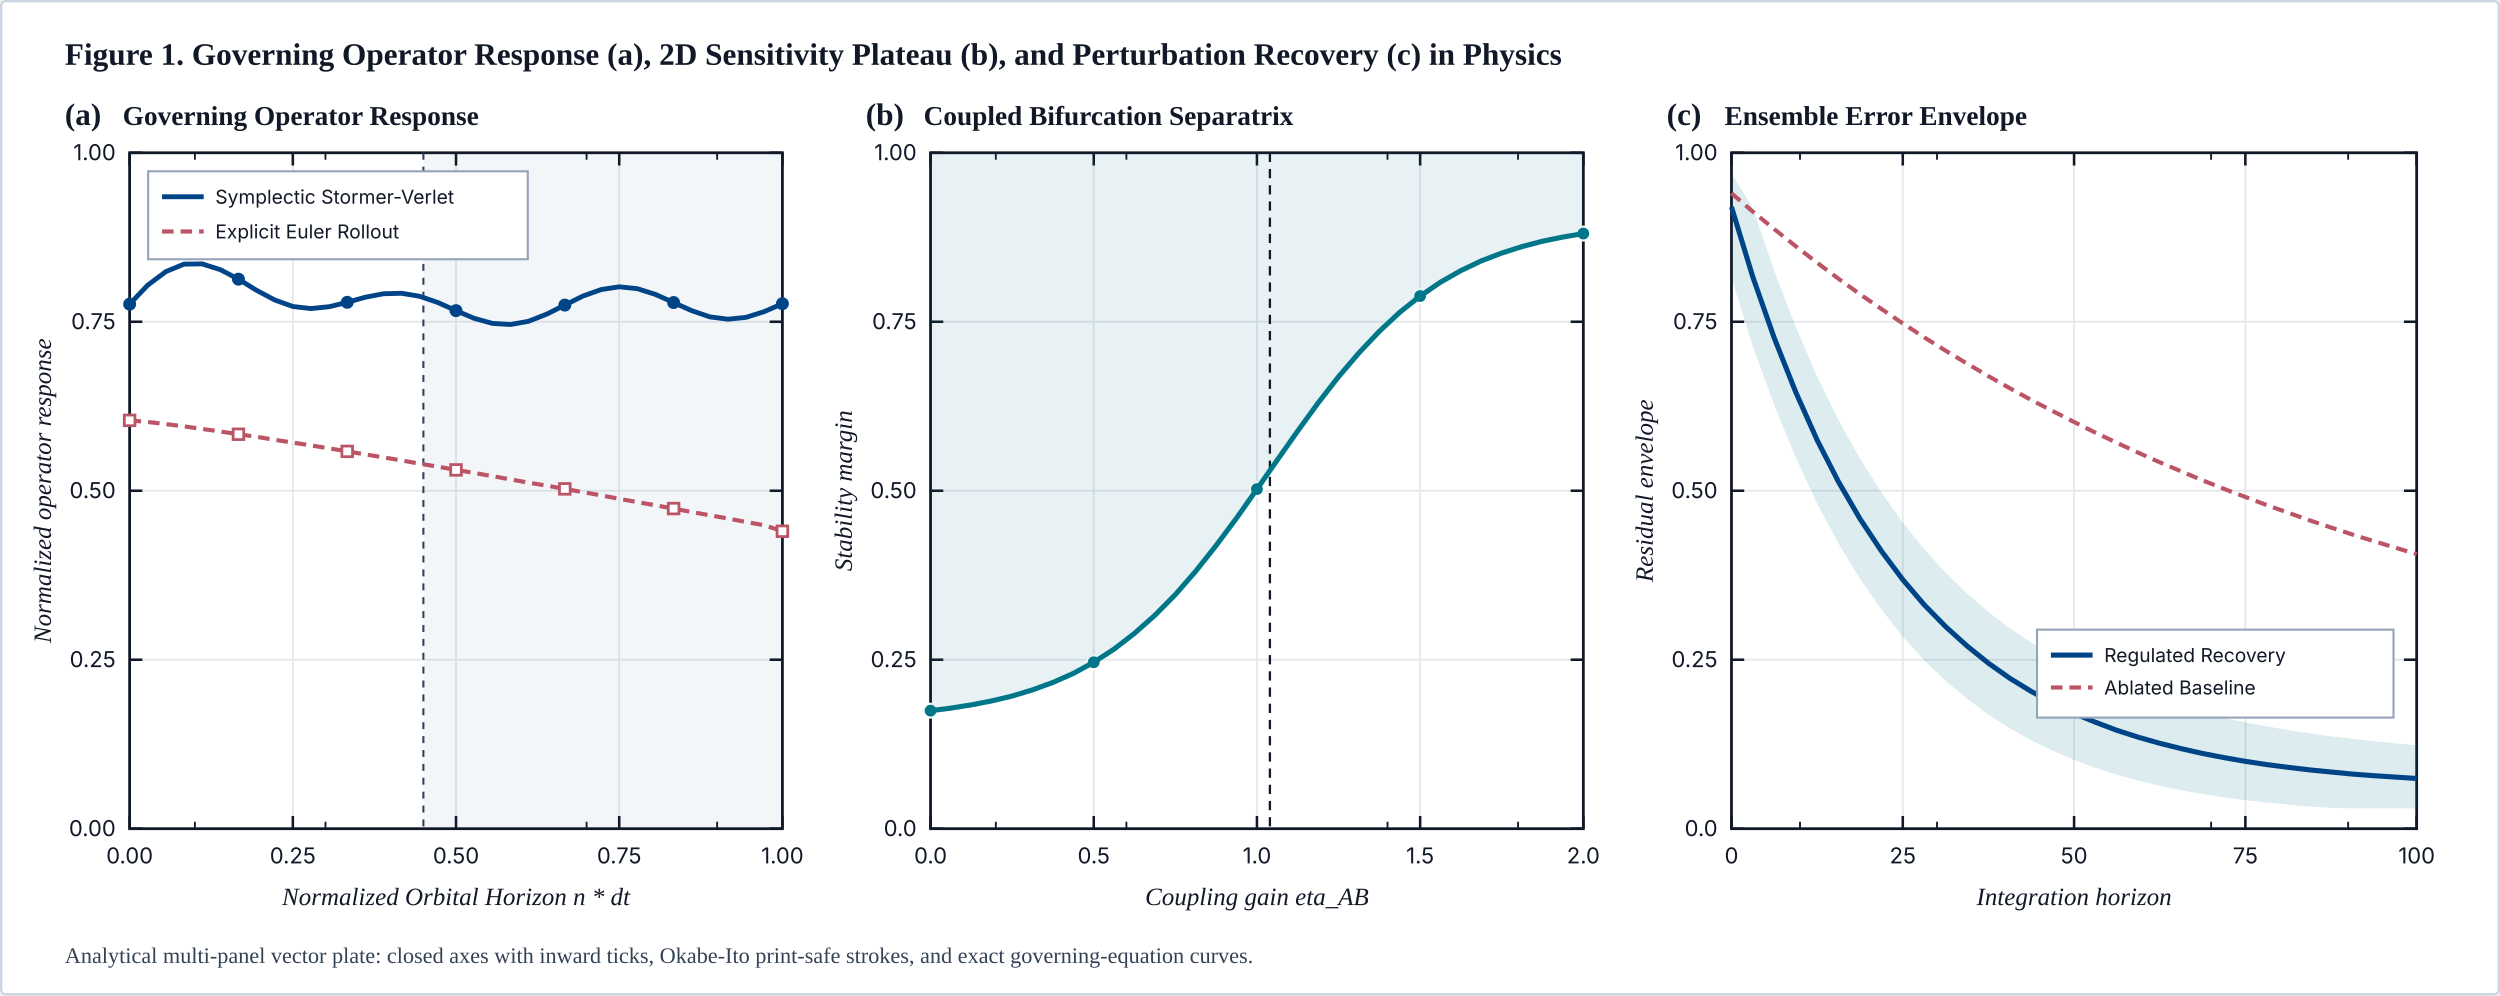
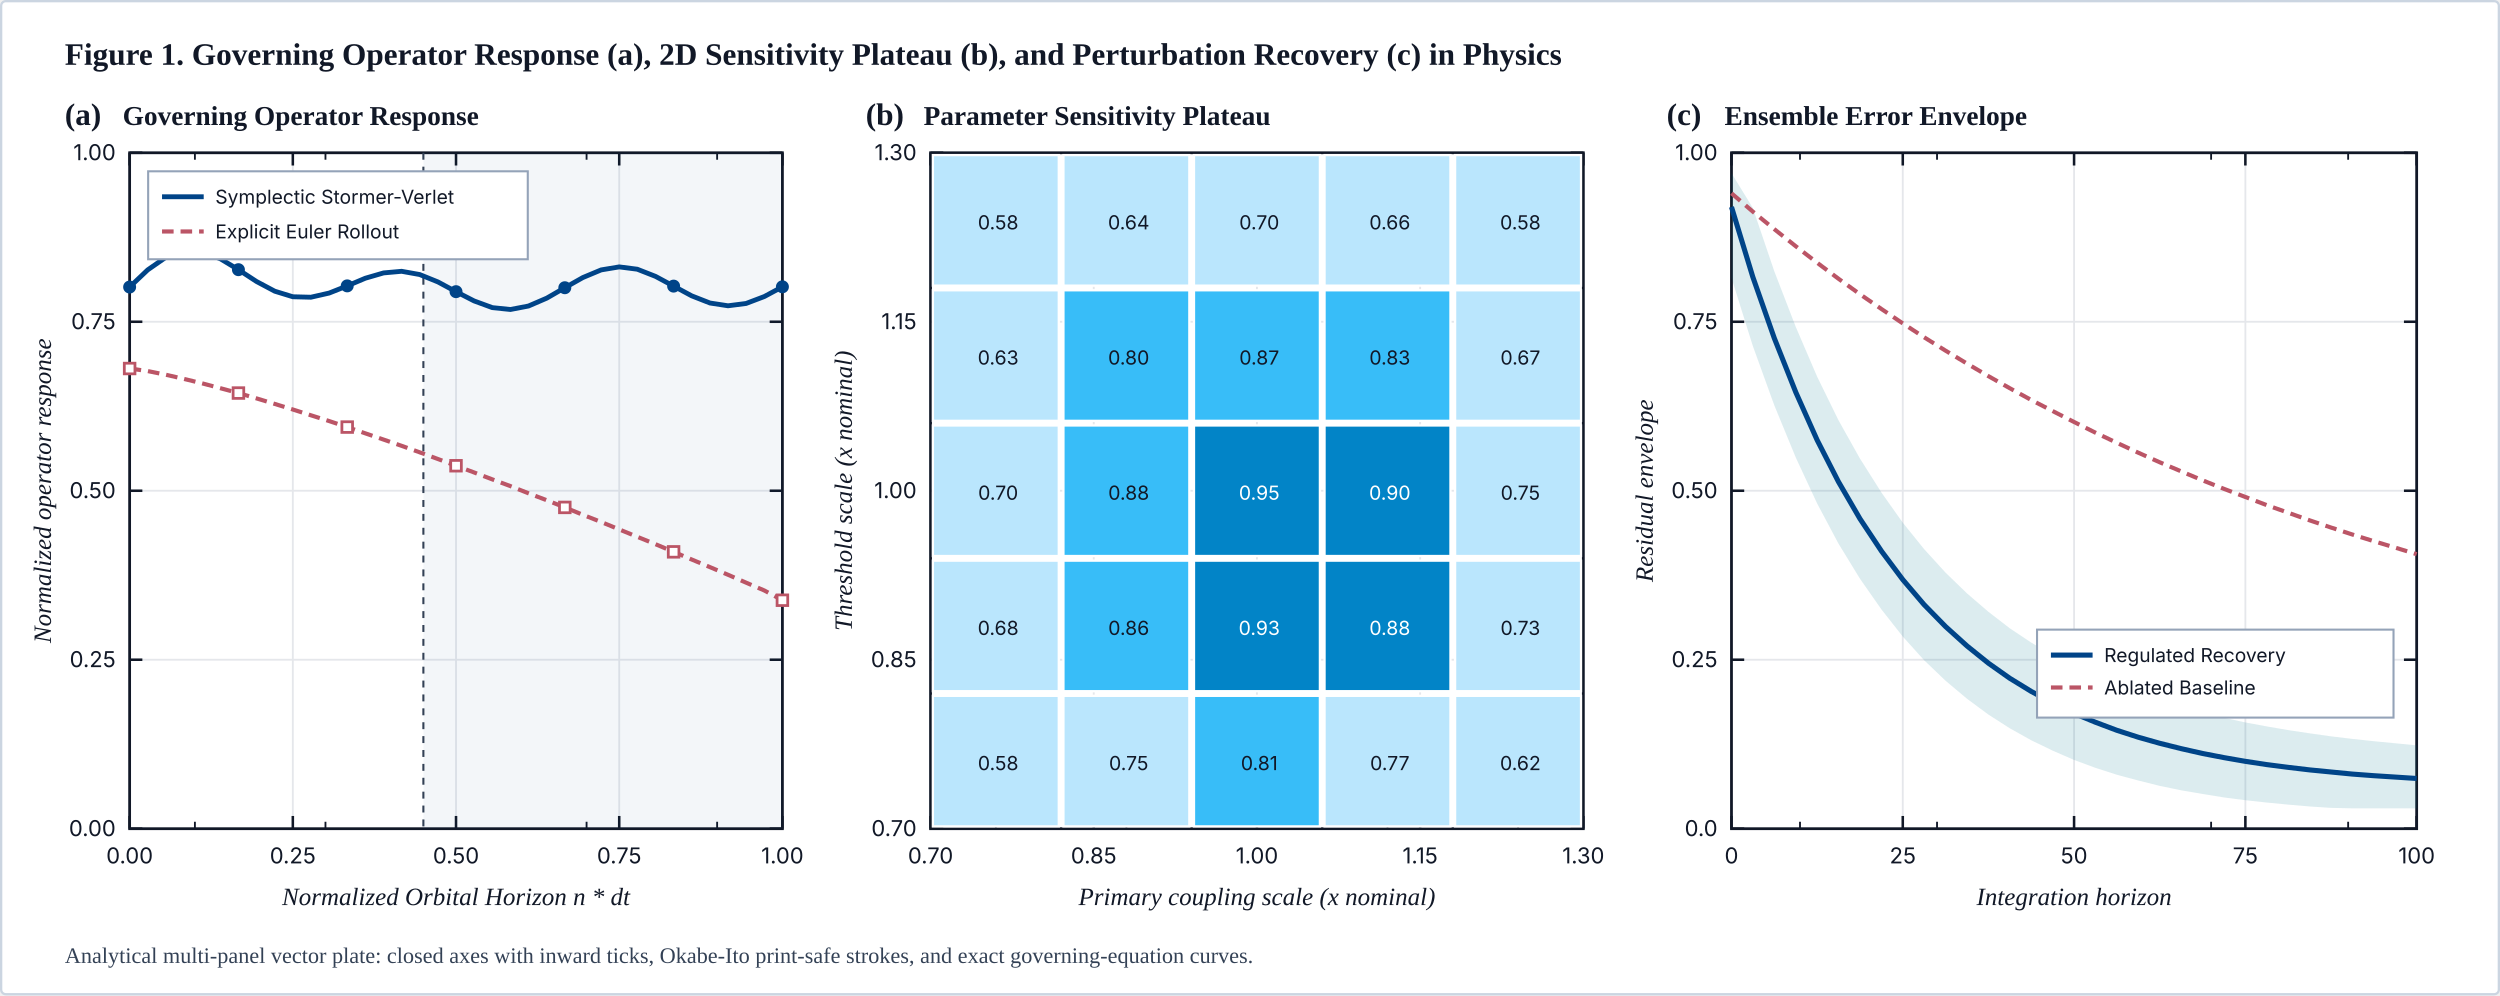
<svg xmlns="http://www.w3.org/2000/svg" viewBox="0 0 1080 430" width="1080" height="430" role="img" data-figure-style="journal-multipanel">
  <rect x="0.5" y="0.5" width="1079" height="429" rx="2" fill="#ffffff" stroke="#cbd5e1" stroke-width="1" />
  <text x="28" y="28" fill="#111827" font-family="Georgia, 'Times New Roman', serif" font-size="13.5" font-weight="700">Figure 1. Governing Operator Response (a), 2D Sensitivity Plateau (b), and Perturbation Recovery (c) in Physics</text>
  <text x="28.0" y="54.0" fill="#111827" font-family="Georgia, 'Times New Roman', serif" font-size="13.5" font-weight="700">(a)</text>
  <text x="53.0" y="54.0" fill="#111827" font-family="Georgia, 'Times New Roman', serif" font-size="11.8" font-weight="600">Governing Operator Response</text>
  <line x1="56.0" y1="358.0" x2="338.0" y2="358.0" stroke="#e5e7eb" stroke-width="0.8" />
  <line x1="56.0" y1="285.0" x2="338.0" y2="285.0" stroke="#e5e7eb" stroke-width="0.8" />
  <line x1="56.0" y1="212.0" x2="338.0" y2="212.0" stroke="#e5e7eb" stroke-width="0.8" />
  <line x1="56.0" y1="139.0" x2="338.0" y2="139.0" stroke="#e5e7eb" stroke-width="0.8" />
  <line x1="56.0" y1="66.0" x2="338.0" y2="66.0" stroke="#e5e7eb" stroke-width="0.8" />
  <line x1="56.0" y1="66.0" x2="56.0" y2="358.0" stroke="#e5e7eb" stroke-width="0.8" />
  <line x1="126.5" y1="66.0" x2="126.5" y2="358.0" stroke="#e5e7eb" stroke-width="0.8" />
  <line x1="197.0" y1="66.0" x2="197.0" y2="358.0" stroke="#e5e7eb" stroke-width="0.8" />
  <line x1="267.5" y1="66.0" x2="267.5" y2="358.0" stroke="#e5e7eb" stroke-width="0.8" />
  <line x1="338.0" y1="66.0" x2="338.0" y2="358.0" stroke="#e5e7eb" stroke-width="0.8" />
  <rect x="56.0" y="66.0" width="282.0" height="292.0" fill="none" stroke="#111827" stroke-width="1.2" />
  <line x1="56.0" y1="358.0" x2="56.0" y2="352.5" stroke="#111827" stroke-width="1.1" />
  <line x1="56.0" y1="66.0" x2="56.0" y2="71.5" stroke="#111827" stroke-width="1.1" />
  <text x="56.0" y="373.0" text-anchor="middle" fill="#111827" font-family="Inter, 'Helvetica Neue', Arial, sans-serif" font-size="9.5">0.00</text>
  <line x1="126.5" y1="358.0" x2="126.5" y2="352.5" stroke="#111827" stroke-width="1.1" />
  <line x1="126.5" y1="66.0" x2="126.5" y2="71.5" stroke="#111827" stroke-width="1.1" />
  <text x="126.5" y="373.0" text-anchor="middle" fill="#111827" font-family="Inter, 'Helvetica Neue', Arial, sans-serif" font-size="9.5">0.25</text>
  <line x1="197.0" y1="358.0" x2="197.0" y2="352.5" stroke="#111827" stroke-width="1.1" />
  <line x1="197.0" y1="66.0" x2="197.0" y2="71.5" stroke="#111827" stroke-width="1.1" />
  <text x="197.0" y="373.0" text-anchor="middle" fill="#111827" font-family="Inter, 'Helvetica Neue', Arial, sans-serif" font-size="9.5">0.50</text>
  <line x1="267.5" y1="358.0" x2="267.5" y2="352.5" stroke="#111827" stroke-width="1.1" />
  <line x1="267.5" y1="66.0" x2="267.5" y2="71.5" stroke="#111827" stroke-width="1.1" />
  <text x="267.5" y="373.0" text-anchor="middle" fill="#111827" font-family="Inter, 'Helvetica Neue', Arial, sans-serif" font-size="9.5">0.75</text>
  <line x1="338.0" y1="358.0" x2="338.0" y2="352.5" stroke="#111827" stroke-width="1.1" />
  <line x1="338.0" y1="66.0" x2="338.0" y2="71.5" stroke="#111827" stroke-width="1.1" />
  <text x="338.0" y="373.0" text-anchor="middle" fill="#111827" font-family="Inter, 'Helvetica Neue', Arial, sans-serif" font-size="9.5">1.00</text>
  <line x1="84.2" y1="358.0" x2="84.2" y2="355.0" stroke="#111827" stroke-width="0.8" />
  <line x1="84.2" y1="66.0" x2="84.2" y2="69.0" stroke="#111827" stroke-width="0.8" />
  <line x1="140.6" y1="358.0" x2="140.6" y2="355.0" stroke="#111827" stroke-width="0.8" />
  <line x1="140.6" y1="66.0" x2="140.6" y2="69.0" stroke="#111827" stroke-width="0.8" />
  <line x1="197.0" y1="358.0" x2="197.0" y2="355.0" stroke="#111827" stroke-width="0.8" />
  <line x1="197.0" y1="66.0" x2="197.0" y2="69.0" stroke="#111827" stroke-width="0.8" />
  <line x1="253.4" y1="358.0" x2="253.4" y2="355.0" stroke="#111827" stroke-width="0.8" />
  <line x1="253.4" y1="66.0" x2="253.4" y2="69.0" stroke="#111827" stroke-width="0.8" />
  <line x1="309.8" y1="358.0" x2="309.8" y2="355.0" stroke="#111827" stroke-width="0.8" />
  <line x1="309.8" y1="66.0" x2="309.8" y2="69.0" stroke="#111827" stroke-width="0.8" />
  <line x1="56.0" y1="358.0" x2="61.5" y2="358.0" stroke="#111827" stroke-width="1.1" />
  <line x1="338.0" y1="358.0" x2="332.5" y2="358.0" stroke="#111827" stroke-width="1.1" />
  <text x="50.0" y="361.2" text-anchor="end" fill="#111827" font-family="Inter, 'Helvetica Neue', Arial, sans-serif" font-size="9.5">0.00</text>
  <line x1="56.0" y1="285.0" x2="61.5" y2="285.0" stroke="#111827" stroke-width="1.1" />
  <line x1="338.0" y1="285.0" x2="332.5" y2="285.0" stroke="#111827" stroke-width="1.1" />
  <text x="50.0" y="288.2" text-anchor="end" fill="#111827" font-family="Inter, 'Helvetica Neue', Arial, sans-serif" font-size="9.5">0.25</text>
  <line x1="56.0" y1="212.0" x2="61.5" y2="212.0" stroke="#111827" stroke-width="1.1" />
  <line x1="338.0" y1="212.0" x2="332.5" y2="212.0" stroke="#111827" stroke-width="1.1" />
  <text x="50.0" y="215.2" text-anchor="end" fill="#111827" font-family="Inter, 'Helvetica Neue', Arial, sans-serif" font-size="9.5">0.50</text>
  <line x1="56.0" y1="139.0" x2="61.5" y2="139.0" stroke="#111827" stroke-width="1.1" />
  <line x1="338.0" y1="139.0" x2="332.5" y2="139.0" stroke="#111827" stroke-width="1.1" />
  <text x="50.0" y="142.2" text-anchor="end" fill="#111827" font-family="Inter, 'Helvetica Neue', Arial, sans-serif" font-size="9.5">0.75</text>
  <line x1="56.0" y1="66.0" x2="61.5" y2="66.0" stroke="#111827" stroke-width="1.1" />
  <line x1="338.0" y1="66.0" x2="332.5" y2="66.0" stroke="#111827" stroke-width="1.1" />
  <text x="50.0" y="69.2" text-anchor="end" fill="#111827" font-family="Inter, 'Helvetica Neue', Arial, sans-serif" font-size="9.5">1.00</text>
  <text x="197.0" y="391.0" text-anchor="middle" fill="#111827" font-family="Georgia, 'Times New Roman', serif" font-size="10.8" font-style="italic">Normalized Orbital Horizon n * dt</text>
  <text x="22.0" y="212.0" text-anchor="middle" transform="rotate(-90 22.0 212.0)" fill="#111827" font-family="Georgia, 'Times New Roman', serif" font-size="10.8" font-style="italic">Normalized operator response</text>
  <rect x="182.9" y="66.0" width="155.1" height="292.0" fill="#004488" fill-opacity="0.05" />
  <line x1="182.9" y1="66.0" x2="182.9" y2="358.0" stroke="#334155" stroke-width="0.9" stroke-dasharray="3 3" />
-   <path d="M56.0,131.4 L63.8,123.2 L71.7,117.3 L79.5,114.1 L87.3,114.0 L95.2,116.5 L103.0,120.6 L110.8,125.4 L118.7,129.6 L126.5,132.4 L134.3,133.3 L142.2,132.5 L150.0,130.6 L157.8,128.4 L165.7,126.9 L173.5,126.7 L181.3,128.0 L189.2,130.7 L197.0,134.2 L204.8,137.5 L212.7,139.7 L220.5,140.2 L228.3,138.8 L236.2,135.7 L244.0,131.8 L251.8,127.9 L259.7,125.1 L267.5,123.9 L275.3,124.7 L283.2,127.2 L291.0,130.7 L298.8,134.2 L306.7,136.9 L314.5,137.9 L322.3,137.1 L330.2,134.6 L338.0,131.2" fill="none" stroke="#004488" stroke-width="2.1" />
-   <path d="M56.0,181.6 L63.8,182.3 L71.7,183.2 L79.5,184.2 L87.3,185.3 L95.2,186.4 L103.0,187.6 L110.8,188.7 L118.7,190.0 L126.5,191.2 L134.3,192.4 L142.2,193.7 L150.0,195.0 L157.8,196.3 L165.7,197.6 L173.5,198.9 L181.3,200.3 L189.2,201.6 L197.0,203.0 L204.8,204.3 L212.7,205.7 L220.5,207.1 L228.3,208.5 L236.2,209.8 L244.0,211.2 L251.8,212.6 L259.7,214.0 L267.5,215.5 L275.3,216.9 L283.2,218.3 L291.0,219.7 L298.8,221.2 L306.7,222.6 L314.5,224.0 L322.3,225.5 L330.2,226.9 L338.0,229.5" fill="none" stroke="#bb5566" stroke-width="1.8" stroke-dasharray="5 3" />
-   <circle cx="56.0" cy="131.4" r="2.8" fill="#004488" />
-   <rect x="53.7" y="179.3" width="4.6" height="4.6" fill="#ffffff" stroke="#bb5566" stroke-width="1.2" />
-   <circle cx="103.0" cy="120.6" r="2.8" fill="#004488" />
-   <rect x="100.7" y="185.3" width="4.6" height="4.6" fill="#ffffff" stroke="#bb5566" stroke-width="1.2" />
-   <circle cx="150.0" cy="130.6" r="2.8" fill="#004488" />
-   <rect x="147.7" y="192.7" width="4.6" height="4.6" fill="#ffffff" stroke="#bb5566" stroke-width="1.2" />
-   <circle cx="197.0" cy="134.2" r="2.8" fill="#004488" />
-   <rect x="194.7" y="200.7" width="4.6" height="4.6" fill="#ffffff" stroke="#bb5566" stroke-width="1.2" />
-   <circle cx="244.0" cy="131.8" r="2.8" fill="#004488" />
-   <rect x="241.7" y="208.9" width="4.6" height="4.6" fill="#ffffff" stroke="#bb5566" stroke-width="1.2" />
-   <circle cx="291.0" cy="130.7" r="2.8" fill="#004488" />
-   <rect x="288.7" y="217.4" width="4.6" height="4.6" fill="#ffffff" stroke="#bb5566" stroke-width="1.2" />
-   <circle cx="338.0" cy="131.2" r="2.8" fill="#004488" />
-   <rect x="335.7" y="227.2" width="4.6" height="4.6" fill="#ffffff" stroke="#bb5566" stroke-width="1.2" />
+   <path d="M56.0,124.0 L63.8,116.6 L71.7,111.1 L79.5,108.5 L87.3,108.8 L95.2,111.8 L103.0,116.5 L110.8,121.6 L118.7,125.8 L126.5,128.2 L134.3,128.4 L142.2,126.6 L150.0,123.5 L157.8,120.2 L165.7,117.9 L173.5,117.2 L181.3,118.6 L189.2,121.8 L197.0,126.0 L204.8,130.0 L212.7,132.9 L220.5,133.7 L228.3,132.2 L236.2,128.8 L244.0,124.3 L251.8,119.9 L259.7,116.6 L267.5,115.3 L275.3,116.3 L283.2,119.4 L291.0,123.6 L298.8,127.8 L306.7,130.9 L314.5,132.1 L322.3,131.1 L330.2,128.1 L338.0,123.9" fill="none" stroke="#004488" stroke-width="2.1" />
+   <path d="M56.0,159.2 L63.8,160.3 L71.7,161.9 L79.5,163.7 L87.3,165.6 L95.2,167.7 L103.0,169.8 L110.8,172.1 L118.7,174.5 L126.5,176.9 L134.3,179.4 L142.2,181.9 L150.0,184.5 L157.8,187.2 L165.7,189.9 L173.5,192.6 L181.3,195.4 L189.2,198.3 L197.0,201.2 L204.8,204.1 L212.7,207.1 L220.5,210.0 L228.3,213.1 L236.2,216.1 L244.0,219.2 L251.8,222.4 L259.7,225.5 L267.5,228.7 L275.3,231.9 L283.2,235.1 L291.0,238.4 L298.8,241.7 L306.7,245.0 L314.5,248.3 L322.3,251.7 L330.2,255.1 L338.0,259.3" fill="none" stroke="#bb5566" stroke-width="1.8" stroke-dasharray="5 3" />
+   <circle cx="56.0" cy="124.0" r="2.8" fill="#004488" />
+   <rect x="53.7" y="156.9" width="4.6" height="4.6" fill="#ffffff" stroke="#bb5566" stroke-width="1.2" />
+   <circle cx="103.0" cy="116.5" r="2.8" fill="#004488" />
+   <rect x="100.7" y="167.5" width="4.6" height="4.6" fill="#ffffff" stroke="#bb5566" stroke-width="1.2" />
+   <circle cx="150.0" cy="123.5" r="2.8" fill="#004488" />
+   <rect x="147.7" y="182.2" width="4.6" height="4.6" fill="#ffffff" stroke="#bb5566" stroke-width="1.2" />
+   <circle cx="197.0" cy="126.0" r="2.8" fill="#004488" />
+   <rect x="194.7" y="198.9" width="4.6" height="4.6" fill="#ffffff" stroke="#bb5566" stroke-width="1.2" />
+   <circle cx="244.0" cy="124.3" r="2.8" fill="#004488" />
+   <rect x="241.7" y="216.9" width="4.6" height="4.6" fill="#ffffff" stroke="#bb5566" stroke-width="1.2" />
+   <circle cx="291.0" cy="123.6" r="2.8" fill="#004488" />
+   <rect x="288.7" y="236.1" width="4.6" height="4.6" fill="#ffffff" stroke="#bb5566" stroke-width="1.2" />
+   <circle cx="338.0" cy="123.9" r="2.8" fill="#004488" />
+   <rect x="335.7" y="257.0" width="4.6" height="4.6" fill="#ffffff" stroke="#bb5566" stroke-width="1.2" />
  <rect x="64.0" y="74.0" width="164" height="38" fill="#ffffff" stroke="#94a3b8" stroke-width="0.9" />
  <line x1="70.0" y1="85.0" x2="88.0" y2="85.0" stroke="#004488" stroke-width="2.1" />
  <text x="93.0" y="88.0" fill="#111827" font-family="Inter, 'Helvetica Neue', Arial, sans-serif" font-size="8.3">Symplectic Stormer-Verlet</text>
  <line x1="70.0" y1="100.0" x2="88.0" y2="100.0" stroke="#bb5566" stroke-width="1.8" stroke-dasharray="5 3" />
  <text x="93.0" y="103.0" fill="#111827" font-family="Inter, 'Helvetica Neue', Arial, sans-serif" font-size="8.3">Explicit Euler Rollout</text>
  <text x="374.0" y="54.0" fill="#111827" font-family="Georgia, 'Times New Roman', serif" font-size="13.5" font-weight="700">(b)</text>
-   <text x="399.0" y="54.0" fill="#111827" font-family="Georgia, 'Times New Roman', serif" font-size="11.8" font-weight="600">Coupled Bifurcation Separatrix</text>
+   <text x="399.0" y="54.0" fill="#111827" font-family="Georgia, 'Times New Roman', serif" font-size="11.8" font-weight="600">Parameter Sensitivity Plateau</text>
  <line x1="402.0" y1="358.0" x2="684.0" y2="358.0" stroke="#e5e7eb" stroke-width="0.8" />
  <line x1="402.0" y1="285.0" x2="684.0" y2="285.0" stroke="#e5e7eb" stroke-width="0.8" />
  <line x1="402.0" y1="212.0" x2="684.0" y2="212.0" stroke="#e5e7eb" stroke-width="0.8" />
  <line x1="402.0" y1="139.0" x2="684.0" y2="139.0" stroke="#e5e7eb" stroke-width="0.8" />
  <line x1="402.0" y1="66.0" x2="684.0" y2="66.0" stroke="#e5e7eb" stroke-width="0.8" />
  <line x1="402.0" y1="66.0" x2="402.0" y2="358.0" stroke="#e5e7eb" stroke-width="0.8" />
  <line x1="472.5" y1="66.0" x2="472.5" y2="358.0" stroke="#e5e7eb" stroke-width="0.8" />
  <line x1="543.0" y1="66.0" x2="543.0" y2="358.0" stroke="#e5e7eb" stroke-width="0.8" />
  <line x1="613.5" y1="66.0" x2="613.5" y2="358.0" stroke="#e5e7eb" stroke-width="0.8" />
  <line x1="684.0" y1="66.0" x2="684.0" y2="358.0" stroke="#e5e7eb" stroke-width="0.8" />
  <rect x="402.0" y="66.0" width="282.0" height="292.0" fill="none" stroke="#111827" stroke-width="1.2" />
  <line x1="402.0" y1="358.0" x2="402.0" y2="352.5" stroke="#111827" stroke-width="1.1" />
  <line x1="402.0" y1="66.0" x2="402.0" y2="71.5" stroke="#111827" stroke-width="1.1" />
-   <text x="402.0" y="373.0" text-anchor="middle" fill="#111827" font-family="Inter, 'Helvetica Neue', Arial, sans-serif" font-size="9.5">0.0</text>
+   <text x="402.0" y="373.0" text-anchor="middle" fill="#111827" font-family="Inter, 'Helvetica Neue', Arial, sans-serif" font-size="9.5">0.70</text>
  <line x1="472.5" y1="358.0" x2="472.5" y2="352.5" stroke="#111827" stroke-width="1.1" />
  <line x1="472.5" y1="66.0" x2="472.5" y2="71.5" stroke="#111827" stroke-width="1.1" />
-   <text x="472.5" y="373.0" text-anchor="middle" fill="#111827" font-family="Inter, 'Helvetica Neue', Arial, sans-serif" font-size="9.5">0.5</text>
+   <text x="472.5" y="373.0" text-anchor="middle" fill="#111827" font-family="Inter, 'Helvetica Neue', Arial, sans-serif" font-size="9.5">0.85</text>
  <line x1="543.0" y1="358.0" x2="543.0" y2="352.5" stroke="#111827" stroke-width="1.1" />
  <line x1="543.0" y1="66.0" x2="543.0" y2="71.5" stroke="#111827" stroke-width="1.1" />
-   <text x="543.0" y="373.0" text-anchor="middle" fill="#111827" font-family="Inter, 'Helvetica Neue', Arial, sans-serif" font-size="9.5">1.0</text>
+   <text x="543.0" y="373.0" text-anchor="middle" fill="#111827" font-family="Inter, 'Helvetica Neue', Arial, sans-serif" font-size="9.5">1.00</text>
  <line x1="613.5" y1="358.0" x2="613.5" y2="352.5" stroke="#111827" stroke-width="1.1" />
  <line x1="613.5" y1="66.0" x2="613.5" y2="71.5" stroke="#111827" stroke-width="1.1" />
-   <text x="613.5" y="373.0" text-anchor="middle" fill="#111827" font-family="Inter, 'Helvetica Neue', Arial, sans-serif" font-size="9.5">1.5</text>
+   <text x="613.5" y="373.0" text-anchor="middle" fill="#111827" font-family="Inter, 'Helvetica Neue', Arial, sans-serif" font-size="9.5">1.15</text>
  <line x1="684.0" y1="358.0" x2="684.0" y2="352.5" stroke="#111827" stroke-width="1.1" />
  <line x1="684.0" y1="66.0" x2="684.0" y2="71.5" stroke="#111827" stroke-width="1.1" />
-   <text x="684.0" y="373.0" text-anchor="middle" fill="#111827" font-family="Inter, 'Helvetica Neue', Arial, sans-serif" font-size="9.5">2.0</text>
+   <text x="684.0" y="373.0" text-anchor="middle" fill="#111827" font-family="Inter, 'Helvetica Neue', Arial, sans-serif" font-size="9.5">1.30</text>
  <line x1="430.2" y1="358.0" x2="430.2" y2="355.0" stroke="#111827" stroke-width="0.8" />
  <line x1="430.2" y1="66.0" x2="430.2" y2="69.0" stroke="#111827" stroke-width="0.8" />
  <line x1="486.6" y1="358.0" x2="486.6" y2="355.0" stroke="#111827" stroke-width="0.8" />
  <line x1="486.6" y1="66.0" x2="486.6" y2="69.0" stroke="#111827" stroke-width="0.8" />
  <line x1="543.0" y1="358.0" x2="543.0" y2="355.0" stroke="#111827" stroke-width="0.8" />
  <line x1="543.0" y1="66.0" x2="543.0" y2="69.0" stroke="#111827" stroke-width="0.8" />
  <line x1="599.4" y1="358.0" x2="599.4" y2="355.0" stroke="#111827" stroke-width="0.8" />
  <line x1="599.4" y1="66.0" x2="599.4" y2="69.0" stroke="#111827" stroke-width="0.8" />
  <line x1="655.8" y1="358.0" x2="655.8" y2="355.0" stroke="#111827" stroke-width="0.8" />
  <line x1="655.8" y1="66.0" x2="655.8" y2="69.0" stroke="#111827" stroke-width="0.8" />
  <line x1="402.0" y1="358.0" x2="407.5" y2="358.0" stroke="#111827" stroke-width="1.1" />
  <line x1="684.0" y1="358.0" x2="678.5" y2="358.0" stroke="#111827" stroke-width="1.1" />
-   <text x="396.0" y="361.2" text-anchor="end" fill="#111827" font-family="Inter, 'Helvetica Neue', Arial, sans-serif" font-size="9.5">0.0</text>
+   <text x="396.0" y="361.2" text-anchor="end" fill="#111827" font-family="Inter, 'Helvetica Neue', Arial, sans-serif" font-size="9.5">0.70</text>
  <line x1="402.0" y1="285.0" x2="407.5" y2="285.0" stroke="#111827" stroke-width="1.1" />
  <line x1="684.0" y1="285.0" x2="678.5" y2="285.0" stroke="#111827" stroke-width="1.1" />
-   <text x="396.0" y="288.2" text-anchor="end" fill="#111827" font-family="Inter, 'Helvetica Neue', Arial, sans-serif" font-size="9.5">0.25</text>
+   <text x="396.0" y="288.2" text-anchor="end" fill="#111827" font-family="Inter, 'Helvetica Neue', Arial, sans-serif" font-size="9.5">0.85</text>
  <line x1="402.0" y1="212.0" x2="407.5" y2="212.0" stroke="#111827" stroke-width="1.1" />
  <line x1="684.0" y1="212.0" x2="678.5" y2="212.0" stroke="#111827" stroke-width="1.1" />
-   <text x="396.0" y="215.2" text-anchor="end" fill="#111827" font-family="Inter, 'Helvetica Neue', Arial, sans-serif" font-size="9.5">0.50</text>
+   <text x="396.0" y="215.2" text-anchor="end" fill="#111827" font-family="Inter, 'Helvetica Neue', Arial, sans-serif" font-size="9.5">1.00</text>
  <line x1="402.0" y1="139.0" x2="407.5" y2="139.0" stroke="#111827" stroke-width="1.1" />
  <line x1="684.0" y1="139.0" x2="678.5" y2="139.0" stroke="#111827" stroke-width="1.1" />
-   <text x="396.0" y="142.2" text-anchor="end" fill="#111827" font-family="Inter, 'Helvetica Neue', Arial, sans-serif" font-size="9.5">0.75</text>
+   <text x="396.0" y="142.2" text-anchor="end" fill="#111827" font-family="Inter, 'Helvetica Neue', Arial, sans-serif" font-size="9.5">1.15</text>
  <line x1="402.0" y1="66.0" x2="407.5" y2="66.0" stroke="#111827" stroke-width="1.1" />
  <line x1="684.0" y1="66.0" x2="678.5" y2="66.0" stroke="#111827" stroke-width="1.1" />
-   <text x="396.0" y="69.2" text-anchor="end" fill="#111827" font-family="Inter, 'Helvetica Neue', Arial, sans-serif" font-size="9.5">1.00</text>
-   <text x="543.0" y="391.0" text-anchor="middle" fill="#111827" font-family="Georgia, 'Times New Roman', serif" font-size="10.8" font-style="italic">Coupling gain eta_AB</text>
-   <text x="368.0" y="212.0" text-anchor="middle" transform="rotate(-90 368.0 212.0)" fill="#111827" font-family="Georgia, 'Times New Roman', serif" font-size="10.8" font-style="italic">Stability margin</text>
-   <circle cx="402.0" cy="307.0" r="3.0" fill="#007788" stroke="#ffffff" stroke-width="0.9" />
-   <circle cx="472.5" cy="286.1" r="3.0" fill="#007788" stroke="#ffffff" stroke-width="0.9" />
-   <circle cx="543.0" cy="211.3" r="3.0" fill="#007788" stroke="#ffffff" stroke-width="0.9" />
-   <circle cx="613.5" cy="127.9" r="3.0" fill="#007788" stroke="#ffffff" stroke-width="0.9" />
-   <circle cx="684.0" cy="100.9" r="3.0" fill="#007788" stroke="#ffffff" stroke-width="0.9" />
-   <polygon points="402.0,66.0 402.0,307.0 410.8,305.9 419.6,304.5 428.4,302.8 437.2,300.7 446.1,298.0 454.9,294.8 463.7,290.9 472.5,286.1 481.3,280.4 490.1,273.6 498.9,265.8 507.8,256.8 516.6,246.7 525.4,235.6 534.2,223.8 543.0,211.3 551.8,198.7 560.6,186.2 569.4,174.1 578.2,162.8 587.1,152.4 595.9,143.1 604.7,134.9 613.5,127.9 622.3,121.9 631.1,116.9 639.9,112.7 648.8,109.3 657.6,106.5 666.4,104.2 675.2,102.4 684.0,100.9 684.0,66.0" fill="#007788" fill-opacity="0.09" />
-   <line x1="548.6" y1="66.0" x2="548.6" y2="358.0" stroke="#111827" stroke-width="1.0" stroke-dasharray="4 3" />
-   <path d="M402.0,307.0 L410.8,305.9 L419.6,304.5 L428.4,302.8 L437.2,300.7 L446.1,298.0 L454.9,294.8 L463.7,290.9 L472.5,286.1 L481.3,280.4 L490.1,273.6 L498.9,265.8 L507.8,256.8 L516.6,246.7 L525.4,235.6 L534.2,223.8 L543.0,211.3 L551.8,198.7 L560.6,186.2 L569.4,174.1 L578.2,162.8 L587.1,152.4 L595.9,143.1 L604.7,134.9 L613.5,127.9 L622.3,121.9 L631.1,116.9 L639.9,112.7 L648.8,109.3 L657.6,106.5 L666.4,104.2 L675.2,102.4 L684.0,100.9" fill="none" stroke="#007788" stroke-width="2.2" />
+   <text x="396.0" y="69.2" text-anchor="end" fill="#111827" font-family="Inter, 'Helvetica Neue', Arial, sans-serif" font-size="9.5">1.30</text>
+   <text x="543.0" y="391.0" text-anchor="middle" fill="#111827" font-family="Georgia, 'Times New Roman', serif" font-size="10.8" font-style="italic">Primary coupling scale (x nominal)</text>
+   <text x="368.0" y="212.0" text-anchor="middle" transform="rotate(-90 368.0 212.0)" fill="#111827" font-family="Georgia, 'Times New Roman', serif" font-size="10.8" font-style="italic">Threshold scale (x nominal)</text>
+   <rect x="403.0" y="300.6" width="54.4" height="56.4" fill="#bae6fd" stroke="#ffffff" stroke-width="1.0" />
+   <text x="431.2" y="332.7" text-anchor="middle" fill="#111827" font-family="Inter, 'Helvetica Neue', Arial, sans-serif" font-size="8.4">0.58</text>
+   <rect x="459.4" y="300.6" width="54.4" height="56.4" fill="#bae6fd" stroke="#ffffff" stroke-width="1.0" />
+   <text x="487.6" y="332.7" text-anchor="middle" fill="#111827" font-family="Inter, 'Helvetica Neue', Arial, sans-serif" font-size="8.4">0.75</text>
+   <rect x="515.8" y="300.6" width="54.4" height="56.4" fill="#38bdf8" stroke="#ffffff" stroke-width="1.0" />
+   <text x="544.0" y="332.7" text-anchor="middle" fill="#111827" font-family="Inter, 'Helvetica Neue', Arial, sans-serif" font-size="8.4">0.81</text>
+   <rect x="572.2" y="300.6" width="54.4" height="56.4" fill="#bae6fd" stroke="#ffffff" stroke-width="1.0" />
+   <text x="600.4" y="332.7" text-anchor="middle" fill="#111827" font-family="Inter, 'Helvetica Neue', Arial, sans-serif" font-size="8.4">0.77</text>
+   <rect x="628.6" y="300.6" width="54.4" height="56.4" fill="#bae6fd" stroke="#ffffff" stroke-width="1.0" />
+   <text x="656.8" y="332.7" text-anchor="middle" fill="#111827" font-family="Inter, 'Helvetica Neue', Arial, sans-serif" font-size="8.4">0.62</text>
+   <rect x="403.0" y="242.2" width="54.4" height="56.4" fill="#bae6fd" stroke="#ffffff" stroke-width="1.0" />
+   <text x="431.2" y="274.3" text-anchor="middle" fill="#111827" font-family="Inter, 'Helvetica Neue', Arial, sans-serif" font-size="8.4">0.68</text>
+   <rect x="459.4" y="242.2" width="54.4" height="56.4" fill="#38bdf8" stroke="#ffffff" stroke-width="1.0" />
+   <text x="487.6" y="274.3" text-anchor="middle" fill="#111827" font-family="Inter, 'Helvetica Neue', Arial, sans-serif" font-size="8.4">0.86</text>
+   <rect x="515.8" y="242.2" width="54.4" height="56.4" fill="#0284c7" stroke="#ffffff" stroke-width="1.0" />
+   <text x="544.0" y="274.3" text-anchor="middle" fill="#ffffff" font-family="Inter, 'Helvetica Neue', Arial, sans-serif" font-size="8.4">0.93</text>
+   <rect x="572.2" y="242.2" width="54.4" height="56.4" fill="#0284c7" stroke="#ffffff" stroke-width="1.0" />
+   <text x="600.4" y="274.3" text-anchor="middle" fill="#ffffff" font-family="Inter, 'Helvetica Neue', Arial, sans-serif" font-size="8.4">0.88</text>
+   <rect x="628.6" y="242.2" width="54.4" height="56.4" fill="#bae6fd" stroke="#ffffff" stroke-width="1.0" />
+   <text x="656.8" y="274.3" text-anchor="middle" fill="#111827" font-family="Inter, 'Helvetica Neue', Arial, sans-serif" font-size="8.4">0.73</text>
+   <rect x="403.0" y="183.8" width="54.4" height="56.4" fill="#bae6fd" stroke="#ffffff" stroke-width="1.0" />
+   <text x="431.2" y="215.9" text-anchor="middle" fill="#111827" font-family="Inter, 'Helvetica Neue', Arial, sans-serif" font-size="8.4">0.70</text>
+   <rect x="459.4" y="183.8" width="54.4" height="56.4" fill="#38bdf8" stroke="#ffffff" stroke-width="1.0" />
+   <text x="487.6" y="215.9" text-anchor="middle" fill="#111827" font-family="Inter, 'Helvetica Neue', Arial, sans-serif" font-size="8.4">0.88</text>
+   <rect x="515.8" y="183.8" width="54.4" height="56.4" fill="#0284c7" stroke="#ffffff" stroke-width="1.0" />
+   <text x="544.0" y="215.9" text-anchor="middle" fill="#ffffff" font-family="Inter, 'Helvetica Neue', Arial, sans-serif" font-size="8.4">0.95</text>
+   <rect x="572.2" y="183.8" width="54.4" height="56.4" fill="#0284c7" stroke="#ffffff" stroke-width="1.0" />
+   <text x="600.4" y="215.9" text-anchor="middle" fill="#ffffff" font-family="Inter, 'Helvetica Neue', Arial, sans-serif" font-size="8.4">0.90</text>
+   <rect x="628.6" y="183.8" width="54.4" height="56.4" fill="#bae6fd" stroke="#ffffff" stroke-width="1.0" />
+   <text x="656.8" y="215.9" text-anchor="middle" fill="#111827" font-family="Inter, 'Helvetica Neue', Arial, sans-serif" font-size="8.4">0.75</text>
+   <rect x="403.0" y="125.4" width="54.4" height="56.4" fill="#bae6fd" stroke="#ffffff" stroke-width="1.0" />
+   <text x="431.2" y="157.5" text-anchor="middle" fill="#111827" font-family="Inter, 'Helvetica Neue', Arial, sans-serif" font-size="8.4">0.63</text>
+   <rect x="459.4" y="125.4" width="54.4" height="56.4" fill="#38bdf8" stroke="#ffffff" stroke-width="1.0" />
+   <text x="487.6" y="157.5" text-anchor="middle" fill="#111827" font-family="Inter, 'Helvetica Neue', Arial, sans-serif" font-size="8.4">0.80</text>
+   <rect x="515.8" y="125.4" width="54.4" height="56.4" fill="#38bdf8" stroke="#ffffff" stroke-width="1.0" />
+   <text x="544.0" y="157.5" text-anchor="middle" fill="#111827" font-family="Inter, 'Helvetica Neue', Arial, sans-serif" font-size="8.4">0.87</text>
+   <rect x="572.2" y="125.4" width="54.4" height="56.4" fill="#38bdf8" stroke="#ffffff" stroke-width="1.0" />
+   <text x="600.4" y="157.5" text-anchor="middle" fill="#111827" font-family="Inter, 'Helvetica Neue', Arial, sans-serif" font-size="8.4">0.83</text>
+   <rect x="628.6" y="125.4" width="54.4" height="56.4" fill="#bae6fd" stroke="#ffffff" stroke-width="1.0" />
+   <text x="656.8" y="157.5" text-anchor="middle" fill="#111827" font-family="Inter, 'Helvetica Neue', Arial, sans-serif" font-size="8.4">0.67</text>
+   <rect x="403.0" y="67.0" width="54.4" height="56.4" fill="#bae6fd" stroke="#ffffff" stroke-width="1.0" />
+   <text x="431.2" y="99.1" text-anchor="middle" fill="#111827" font-family="Inter, 'Helvetica Neue', Arial, sans-serif" font-size="8.4">0.58</text>
+   <rect x="459.4" y="67.0" width="54.4" height="56.4" fill="#bae6fd" stroke="#ffffff" stroke-width="1.0" />
+   <text x="487.6" y="99.1" text-anchor="middle" fill="#111827" font-family="Inter, 'Helvetica Neue', Arial, sans-serif" font-size="8.4">0.64</text>
+   <rect x="515.8" y="67.0" width="54.4" height="56.4" fill="#bae6fd" stroke="#ffffff" stroke-width="1.0" />
+   <text x="544.0" y="99.1" text-anchor="middle" fill="#111827" font-family="Inter, 'Helvetica Neue', Arial, sans-serif" font-size="8.4">0.70</text>
+   <rect x="572.2" y="67.0" width="54.4" height="56.4" fill="#bae6fd" stroke="#ffffff" stroke-width="1.0" />
+   <text x="600.4" y="99.1" text-anchor="middle" fill="#111827" font-family="Inter, 'Helvetica Neue', Arial, sans-serif" font-size="8.4">0.66</text>
+   <rect x="628.6" y="67.0" width="54.4" height="56.4" fill="#bae6fd" stroke="#ffffff" stroke-width="1.0" />
+   <text x="656.8" y="99.1" text-anchor="middle" fill="#111827" font-family="Inter, 'Helvetica Neue', Arial, sans-serif" font-size="8.4">0.58</text>
  <text x="720.0" y="54.0" fill="#111827" font-family="Georgia, 'Times New Roman', serif" font-size="13.5" font-weight="700">(c)</text>
  <text x="745.0" y="54.0" fill="#111827" font-family="Georgia, 'Times New Roman', serif" font-size="11.8" font-weight="600">Ensemble Error Envelope</text>
  <line x1="748.0" y1="358.0" x2="1044.0" y2="358.0" stroke="#e5e7eb" stroke-width="0.8" />
  <line x1="748.0" y1="285.0" x2="1044.0" y2="285.0" stroke="#e5e7eb" stroke-width="0.8" />
  <line x1="748.0" y1="212.0" x2="1044.0" y2="212.0" stroke="#e5e7eb" stroke-width="0.8" />
  <line x1="748.0" y1="139.0" x2="1044.0" y2="139.0" stroke="#e5e7eb" stroke-width="0.8" />
  <line x1="748.0" y1="66.0" x2="1044.0" y2="66.0" stroke="#e5e7eb" stroke-width="0.8" />
  <line x1="748.0" y1="66.0" x2="748.0" y2="358.0" stroke="#e5e7eb" stroke-width="0.8" />
  <line x1="822.0" y1="66.0" x2="822.0" y2="358.0" stroke="#e5e7eb" stroke-width="0.8" />
  <line x1="896.0" y1="66.0" x2="896.0" y2="358.0" stroke="#e5e7eb" stroke-width="0.8" />
  <line x1="970.0" y1="66.0" x2="970.0" y2="358.0" stroke="#e5e7eb" stroke-width="0.8" />
  <line x1="1044.0" y1="66.0" x2="1044.0" y2="358.0" stroke="#e5e7eb" stroke-width="0.8" />
  <rect x="748.0" y="66.0" width="296.0" height="292.0" fill="none" stroke="#111827" stroke-width="1.2" />
  <line x1="748.0" y1="358.0" x2="748.0" y2="352.5" stroke="#111827" stroke-width="1.1" />
  <line x1="748.0" y1="66.0" x2="748.0" y2="71.5" stroke="#111827" stroke-width="1.1" />
  <text x="748.0" y="373.0" text-anchor="middle" fill="#111827" font-family="Inter, 'Helvetica Neue', Arial, sans-serif" font-size="9.5">0</text>
  <line x1="822.0" y1="358.0" x2="822.0" y2="352.5" stroke="#111827" stroke-width="1.1" />
  <line x1="822.0" y1="66.0" x2="822.0" y2="71.5" stroke="#111827" stroke-width="1.1" />
  <text x="822.0" y="373.0" text-anchor="middle" fill="#111827" font-family="Inter, 'Helvetica Neue', Arial, sans-serif" font-size="9.5">25</text>
  <line x1="896.0" y1="358.0" x2="896.0" y2="352.5" stroke="#111827" stroke-width="1.1" />
  <line x1="896.0" y1="66.0" x2="896.0" y2="71.5" stroke="#111827" stroke-width="1.1" />
  <text x="896.0" y="373.0" text-anchor="middle" fill="#111827" font-family="Inter, 'Helvetica Neue', Arial, sans-serif" font-size="9.5">50</text>
  <line x1="970.0" y1="358.0" x2="970.0" y2="352.5" stroke="#111827" stroke-width="1.1" />
  <line x1="970.0" y1="66.0" x2="970.0" y2="71.5" stroke="#111827" stroke-width="1.1" />
  <text x="970.0" y="373.0" text-anchor="middle" fill="#111827" font-family="Inter, 'Helvetica Neue', Arial, sans-serif" font-size="9.5">75</text>
  <line x1="1044.0" y1="358.0" x2="1044.0" y2="352.5" stroke="#111827" stroke-width="1.1" />
  <line x1="1044.0" y1="66.0" x2="1044.0" y2="71.5" stroke="#111827" stroke-width="1.1" />
  <text x="1044.0" y="373.0" text-anchor="middle" fill="#111827" font-family="Inter, 'Helvetica Neue', Arial, sans-serif" font-size="9.5">100</text>
  <line x1="777.6" y1="358.0" x2="777.6" y2="355.0" stroke="#111827" stroke-width="0.8" />
  <line x1="777.6" y1="66.0" x2="777.6" y2="69.0" stroke="#111827" stroke-width="0.8" />
  <line x1="836.8" y1="358.0" x2="836.8" y2="355.0" stroke="#111827" stroke-width="0.8" />
  <line x1="836.8" y1="66.0" x2="836.8" y2="69.0" stroke="#111827" stroke-width="0.8" />
  <line x1="896.0" y1="358.0" x2="896.0" y2="355.0" stroke="#111827" stroke-width="0.8" />
  <line x1="896.0" y1="66.0" x2="896.0" y2="69.0" stroke="#111827" stroke-width="0.8" />
  <line x1="955.2" y1="358.0" x2="955.2" y2="355.0" stroke="#111827" stroke-width="0.8" />
  <line x1="955.2" y1="66.0" x2="955.2" y2="69.0" stroke="#111827" stroke-width="0.8" />
  <line x1="1014.4" y1="358.0" x2="1014.4" y2="355.0" stroke="#111827" stroke-width="0.8" />
  <line x1="1014.4" y1="66.0" x2="1014.4" y2="69.0" stroke="#111827" stroke-width="0.8" />
  <line x1="748.0" y1="358.0" x2="753.5" y2="358.0" stroke="#111827" stroke-width="1.1" />
  <line x1="1044.0" y1="358.0" x2="1038.5" y2="358.0" stroke="#111827" stroke-width="1.1" />
  <text x="742.0" y="361.2" text-anchor="end" fill="#111827" font-family="Inter, 'Helvetica Neue', Arial, sans-serif" font-size="9.5">0.0</text>
  <line x1="748.0" y1="285.0" x2="753.5" y2="285.0" stroke="#111827" stroke-width="1.1" />
  <line x1="1044.0" y1="285.0" x2="1038.5" y2="285.0" stroke="#111827" stroke-width="1.1" />
  <text x="742.0" y="288.2" text-anchor="end" fill="#111827" font-family="Inter, 'Helvetica Neue', Arial, sans-serif" font-size="9.5">0.25</text>
  <line x1="748.0" y1="212.0" x2="753.5" y2="212.0" stroke="#111827" stroke-width="1.1" />
  <line x1="1044.0" y1="212.0" x2="1038.5" y2="212.0" stroke="#111827" stroke-width="1.1" />
  <text x="742.0" y="215.2" text-anchor="end" fill="#111827" font-family="Inter, 'Helvetica Neue', Arial, sans-serif" font-size="9.5">0.50</text>
  <line x1="748.0" y1="139.0" x2="753.5" y2="139.0" stroke="#111827" stroke-width="1.1" />
  <line x1="1044.0" y1="139.0" x2="1038.5" y2="139.0" stroke="#111827" stroke-width="1.1" />
  <text x="742.0" y="142.2" text-anchor="end" fill="#111827" font-family="Inter, 'Helvetica Neue', Arial, sans-serif" font-size="9.5">0.75</text>
  <line x1="748.0" y1="66.0" x2="753.5" y2="66.0" stroke="#111827" stroke-width="1.1" />
  <line x1="1044.0" y1="66.0" x2="1038.5" y2="66.0" stroke="#111827" stroke-width="1.1" />
  <text x="742.0" y="69.2" text-anchor="end" fill="#111827" font-family="Inter, 'Helvetica Neue', Arial, sans-serif" font-size="9.5">1.00</text>
  <text x="896.0" y="391.0" text-anchor="middle" fill="#111827" font-family="Georgia, 'Times New Roman', serif" font-size="10.8" font-style="italic">Integration horizon</text>
  <text x="714.0" y="212.0" text-anchor="middle" transform="rotate(-90 714.0 212.0)" fill="#111827" font-family="Georgia, 'Times New Roman', serif" font-size="10.8" font-style="italic">Residual envelope</text>
  <polygon points="748.0,74.8 757.2,89.8 766.5,117.2 775.8,141.3 785.0,162.7 794.2,181.5 803.5,198.1 812.8,212.8 822.0,225.8 831.2,237.2 840.5,247.4 849.8,256.4 859.0,264.3 868.2,271.4 877.5,277.6 886.8,283.1 896.0,288.0 905.2,292.4 914.5,296.3 923.8,299.7 933.0,302.8 942.2,305.5 951.5,308.0 960.8,310.1 970.0,312.1 979.2,313.8 988.5,315.4 997.8,316.8 1007.0,318.1 1016.2,319.2 1025.5,320.2 1034.8,321.1 1044.0,322.0 1044.0,349.2 1034.8,349.2 1025.5,349.2 1016.2,349.2 1007.0,349.0 997.8,348.4 988.5,347.6 979.2,346.7 970.0,345.7 960.8,344.5 951.5,343.0 942.2,341.4 933.0,339.5 923.8,337.2 914.5,334.7 905.2,331.7 896.0,328.3 886.8,324.3 877.5,319.8 868.2,314.6 859.0,308.7 849.8,301.9 840.5,294.1 831.2,285.2 822.0,275.0 812.8,263.3 803.5,250.0 794.2,234.8 785.0,217.5 775.8,197.7 766.5,175.1 757.2,149.4 748.0,120.0" fill="#007788" fill-opacity="0.14" />
  <path d="M748.0,89.4 L757.2,119.6 L766.5,146.1 L775.8,169.5 L785.0,190.1 L794.2,208.1 L803.5,224.1 L812.8,238.1 L822.0,250.4 L831.2,261.2 L840.5,270.7 L849.8,279.1 L859.0,286.5 L868.2,293.0 L877.5,298.7 L886.8,303.7 L896.0,308.2 L905.2,312.0 L914.5,315.5 L923.8,318.5 L933.0,321.1 L942.2,323.4 L951.5,325.5 L960.8,327.3 L970.0,328.9 L979.2,330.3 L988.5,331.5 L997.8,332.6 L1007.0,333.5 L1016.2,334.4 L1025.5,335.1 L1034.8,335.7 L1044.0,336.3" fill="none" stroke="#004488" stroke-width="2.2" />
  <path d="M748.0,83.5 L757.2,91.4 L766.5,99.0 L775.8,106.4 L785.0,113.5 L794.2,120.4 L803.5,127.1 L812.8,133.5 L822.0,139.7 L831.2,145.7 L840.5,151.5 L849.8,157.1 L859.0,162.5 L868.2,167.7 L877.5,172.8 L886.8,177.6 L896.0,182.3 L905.2,186.9 L914.5,191.3 L923.8,195.6 L933.0,199.7 L942.2,203.6 L951.5,207.5 L960.8,211.2 L970.0,214.7 L979.2,218.2 L988.5,221.5 L997.8,224.8 L1007.0,227.9 L1016.2,230.9 L1025.5,233.8 L1034.8,236.6 L1044.0,239.4" fill="none" stroke="#bb5566" stroke-width="1.8" stroke-dasharray="5 3" />
  <rect x="880.0" y="272.0" width="154" height="38" fill="#ffffff" stroke="#94a3b8" stroke-width="0.9" />
  <line x1="886.0" y1="283.0" x2="904.0" y2="283.0" stroke="#004488" stroke-width="2.2" />
  <text x="909.0" y="286.0" fill="#111827" font-family="Inter, 'Helvetica Neue', Arial, sans-serif" font-size="8.3">Regulated Recovery</text>
  <line x1="886.0" y1="297.0" x2="904.0" y2="297.0" stroke="#bb5566" stroke-width="1.8" stroke-dasharray="5 3" />
  <text x="909.0" y="300.0" fill="#111827" font-family="Inter, 'Helvetica Neue', Arial, sans-serif" font-size="8.3">Ablated Baseline</text>
  <text x="28" y="416" fill="#334155" font-family="Georgia, 'Times New Roman', serif" font-size="9.6"> Analytical multi-panel vector plate: closed axes with inward ticks, Okabe-Ito print-safe strokes, and exact governing-equation curves.</text>
</svg>
